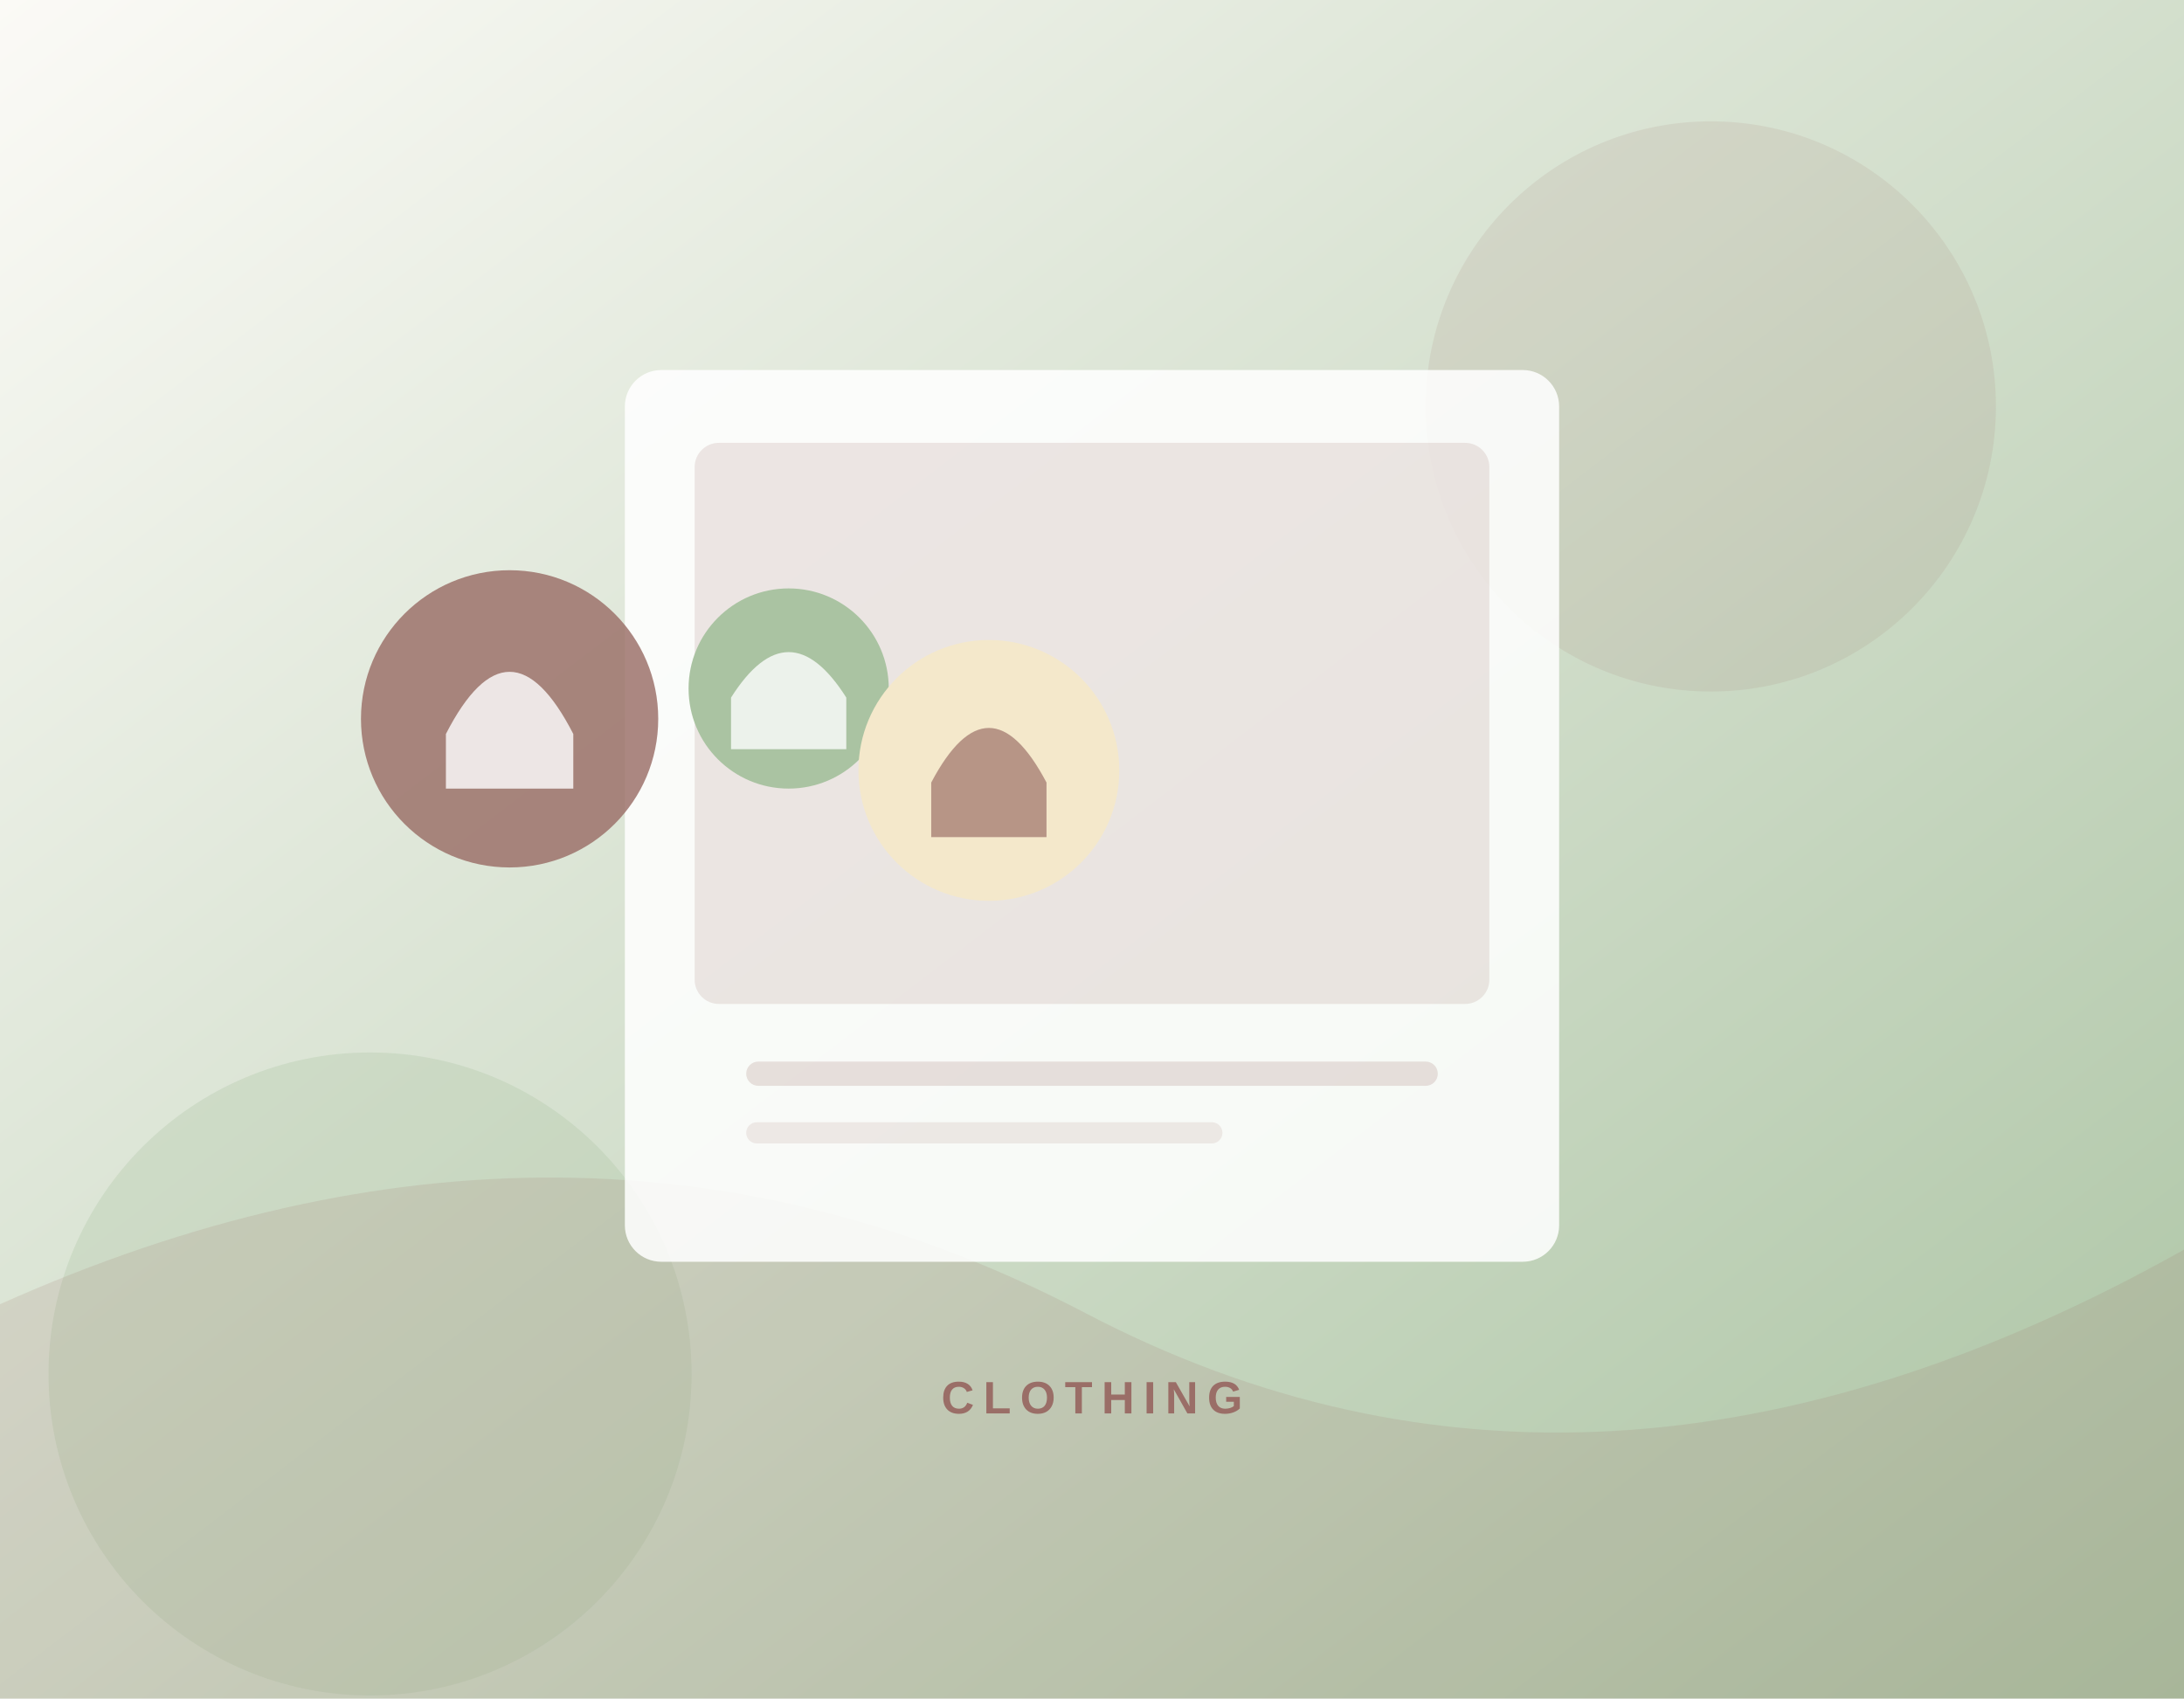
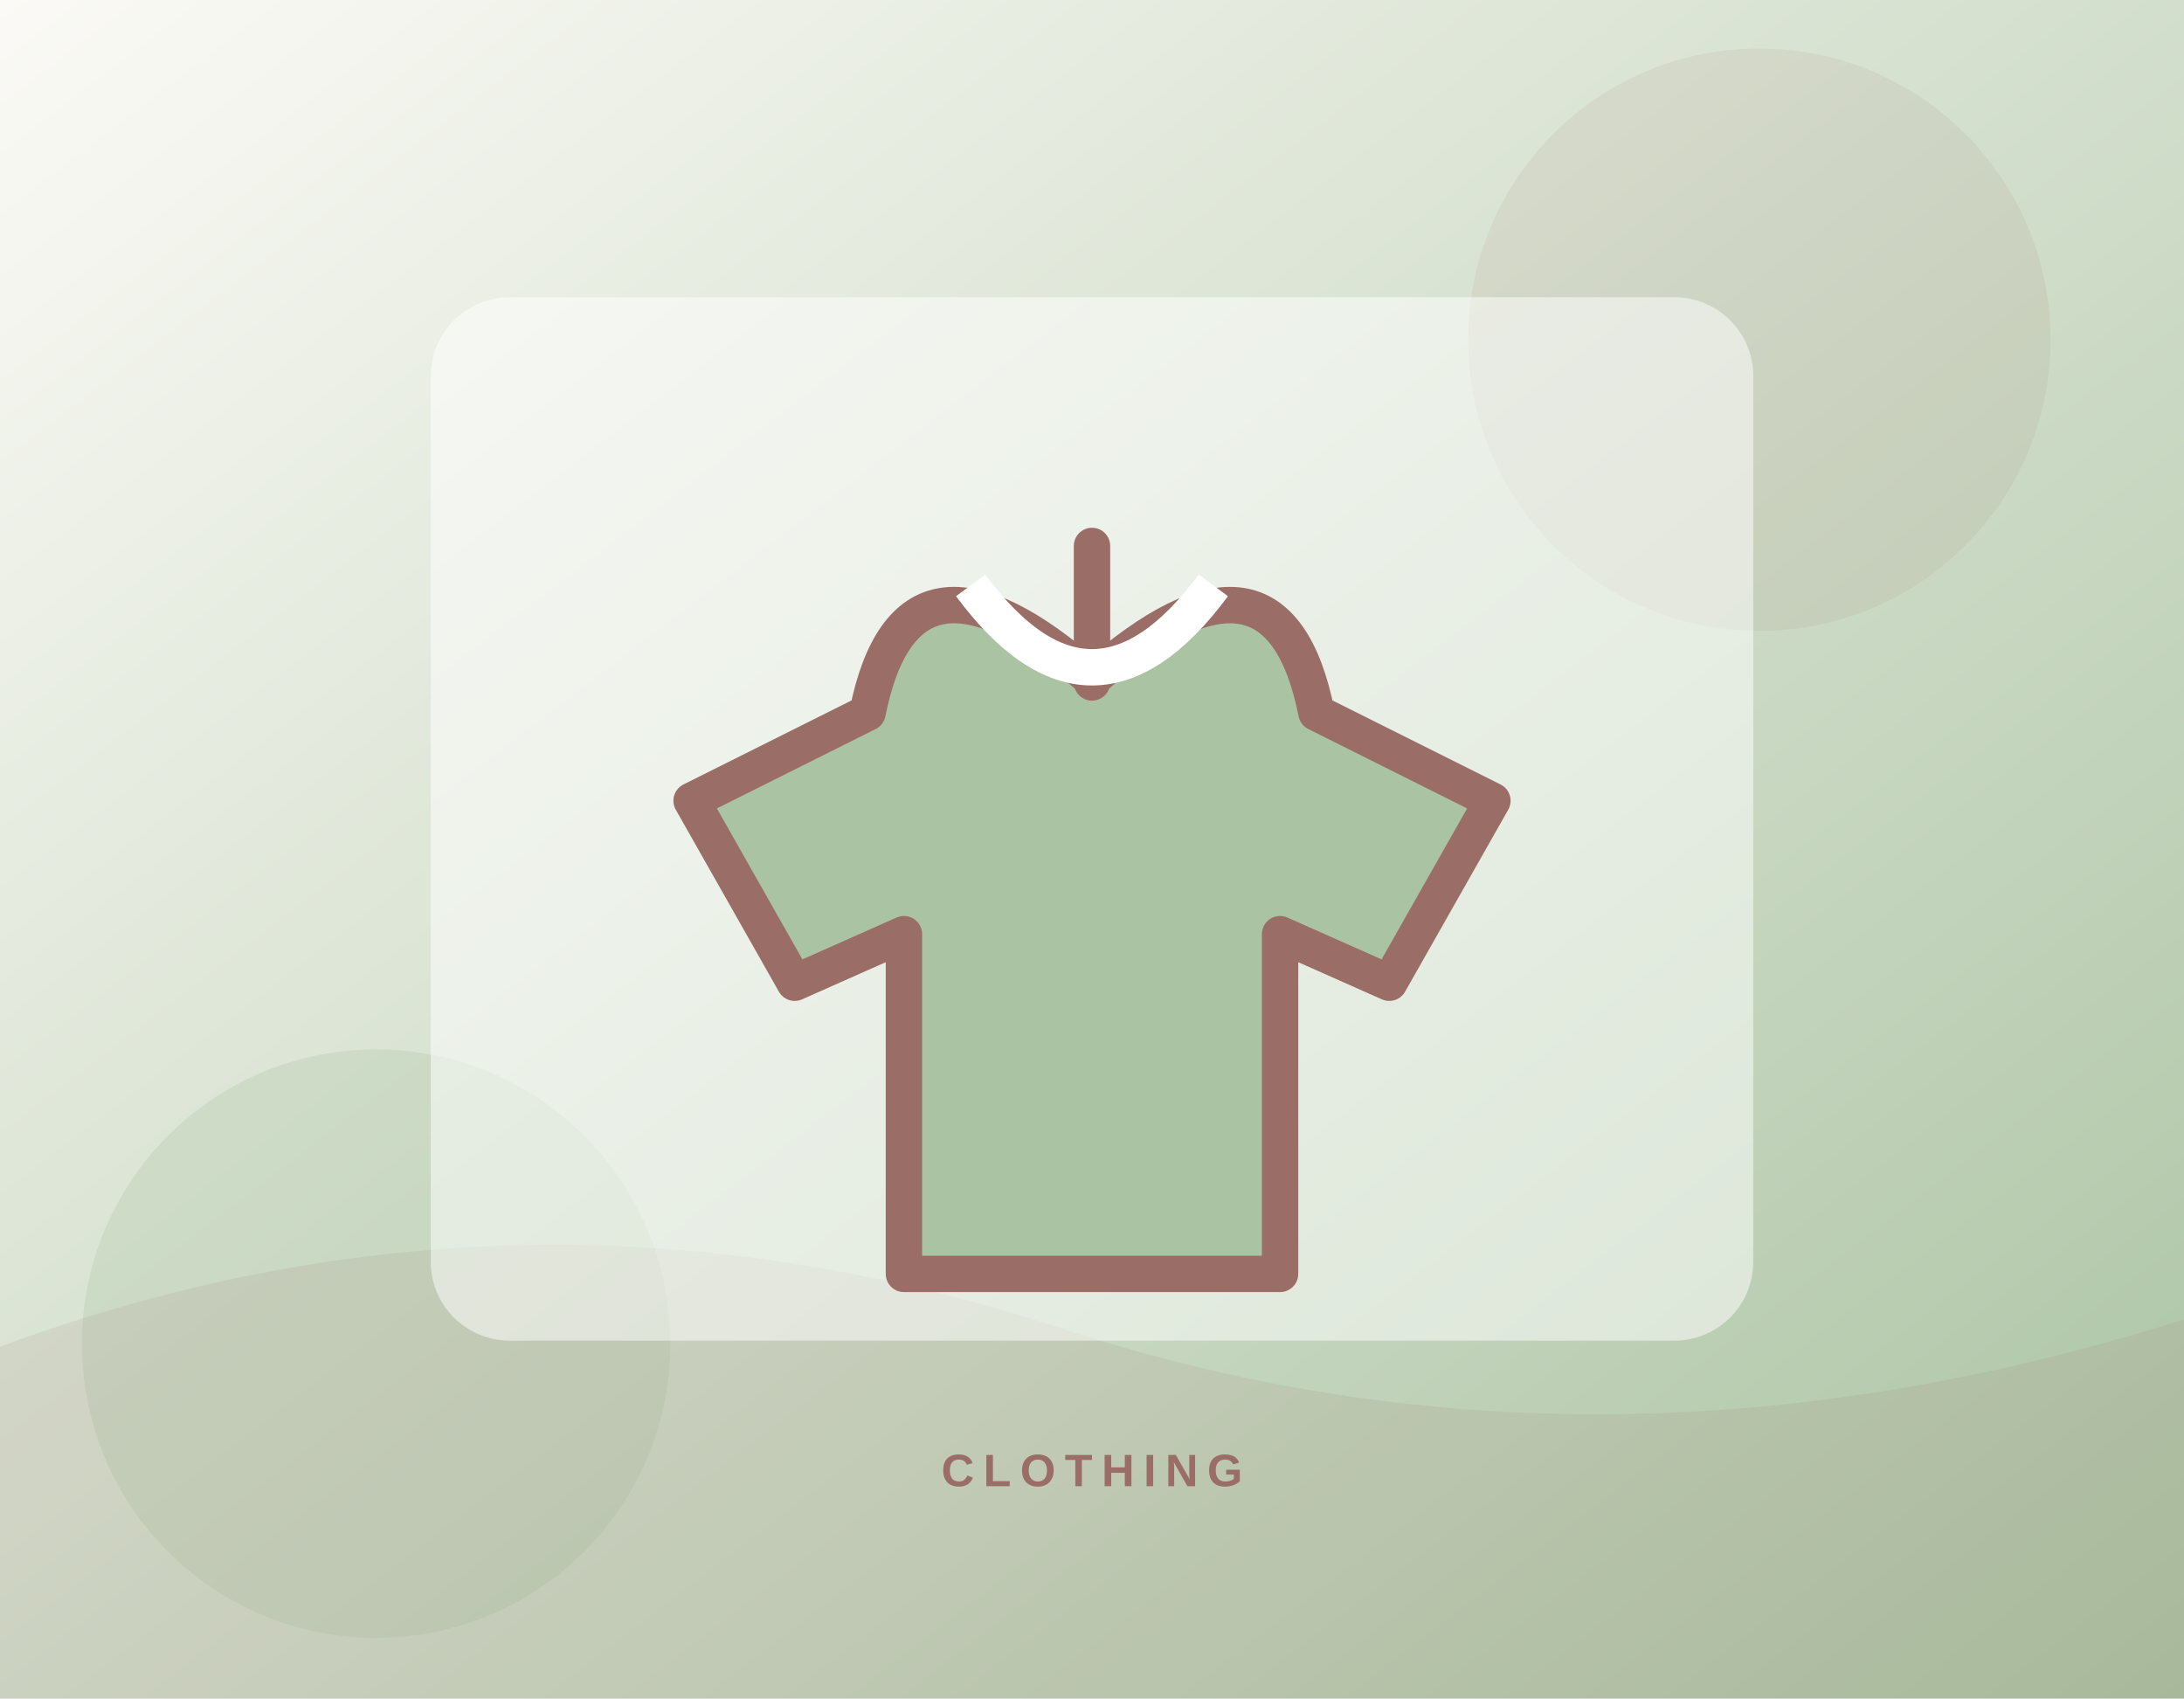
- <svg xmlns="http://www.w3.org/2000/svg" viewBox="0 0 720 560" role="img" aria-labelledby="title desc">
+ <svg xmlns="http://www.w3.org/2000/svg" viewBox="0 0 720 560" role="img" aria-labelledby="title desc" data-scene="clothing">
  <defs>
    <linearGradient id="wash" x1="0" y1="0" x2="1" y2="1">
      <stop stop-color="#fbfaf6" />
      <stop offset="1" stop-color="#aac3a2" />
    </linearGradient>
  </defs>
  <rect width="720" height="560" fill="url(#wash)" />
-   <circle cx="564" cy="134" r="94" fill="#9a6e67" opacity=".12" />
-   <circle cx="122" cy="453" r="106" fill="#aac3a2" opacity=".3" />
-   <path d="M0 430 Q190 345 358 433 T720 412 V560 H0Z" fill="#9a6e67" opacity=".15" />
-   <rect x="206" y="122" width="308" height="294" rx="12" fill="#fff" opacity=".86" />
-   <rect x="229" y="146" width="262" height="185" rx="8" fill="#9a6e67" opacity=".16" />
-   <circle cx="168" cy="237" r="49" fill="#9a6e67" opacity=".82" />
-   <circle cx="260" cy="227" r="33" fill="#aac3a2" />
-   <circle cx="326" cy="254" r="43" fill="#f4e8cb" />
-   <path d="M147 242q21 -41 42 0v18h-42z" fill="#fff" opacity=".8" />
-   <path d="M241 230q19 -30 38 0v17h-38z" fill="#fff" opacity=".78" />
-   <path d="M307 258q19 -36 38 0v18h-38z" fill="#9a6e67" opacity=".68" />
-   <rect x="246" y="350" width="228" height="8" rx="4" fill="#9a6e67" opacity=".2" />
-   <rect x="246" y="370" width="157" height="7" rx="3.5" fill="#9a6e67" opacity=".13" />
-   <text x="360" y="466" text-anchor="middle" fill="#9a6e67" font-family="Arial,sans-serif" font-size="15" font-weight="700" letter-spacing="3">CLOTHING</text>
+   <circle cx="580" cy="112" r="96" fill="#9a6e67" opacity=".1" />
+   <circle cx="124" cy="443" r="97" fill="#aac3a2" opacity=".28" />
+   <path d="M0 444q173-64 350-6t370-3v125H0z" fill="#9a6e67" opacity=".12" />
+   <rect x="142" y="98" width="436" height="344" rx="26" fill="#fff" opacity=".5" />
+   <path d="M360 180v45m0-1q-61-54-74 11l-58 29 34 60 36-16v112h124V308l36 16 34-60-58-29q-13-65-74-11" fill="#aac3a2" stroke="#9a6e67" stroke-width="12" stroke-linecap="round" stroke-linejoin="round" />
+   <path d="M320 193q40 54 80 0" fill="none" stroke="#fff" stroke-width="12" />
+   <text x="360" y="490" text-anchor="middle" fill="#9a6e67" font-family="Arial,sans-serif" font-size="15" font-weight="700" letter-spacing="3">CLOTHING</text>
</svg>
